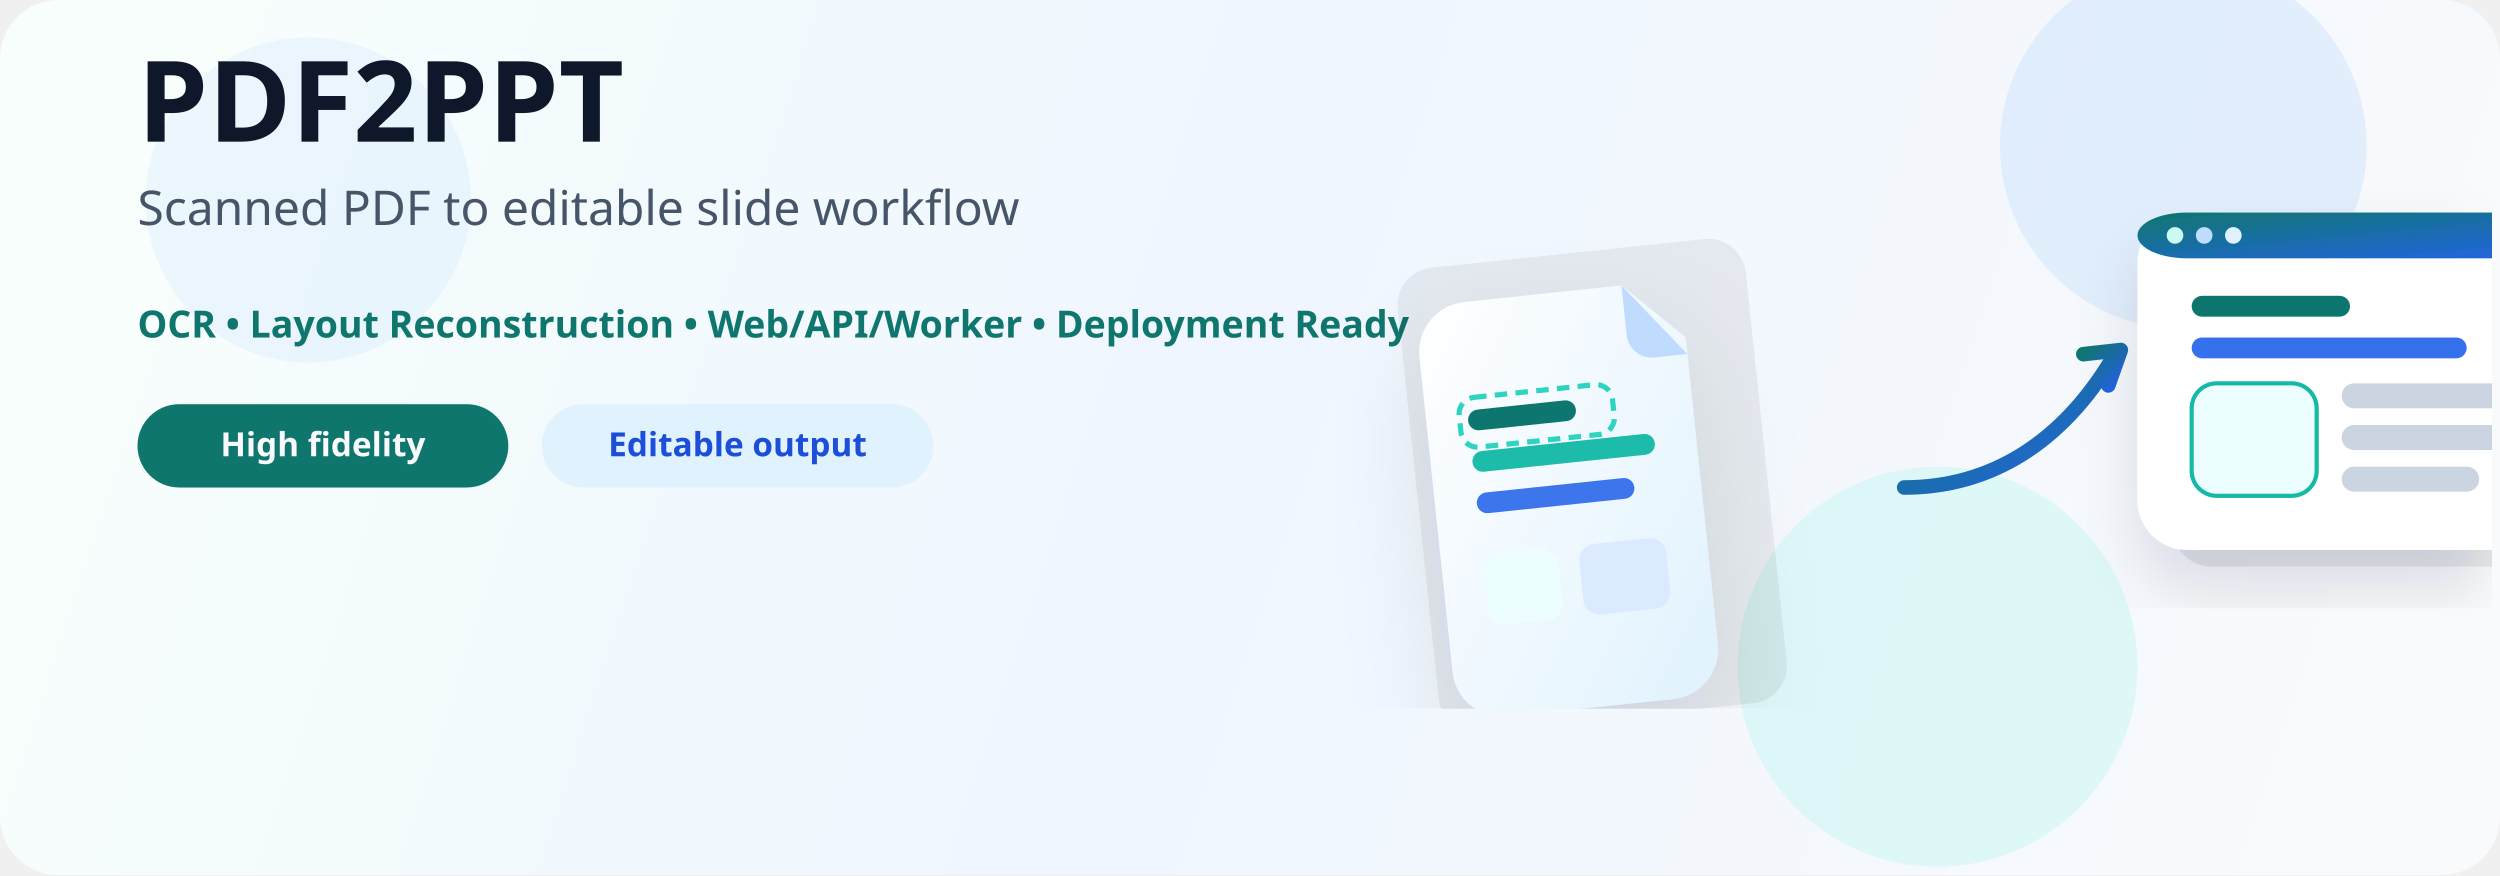
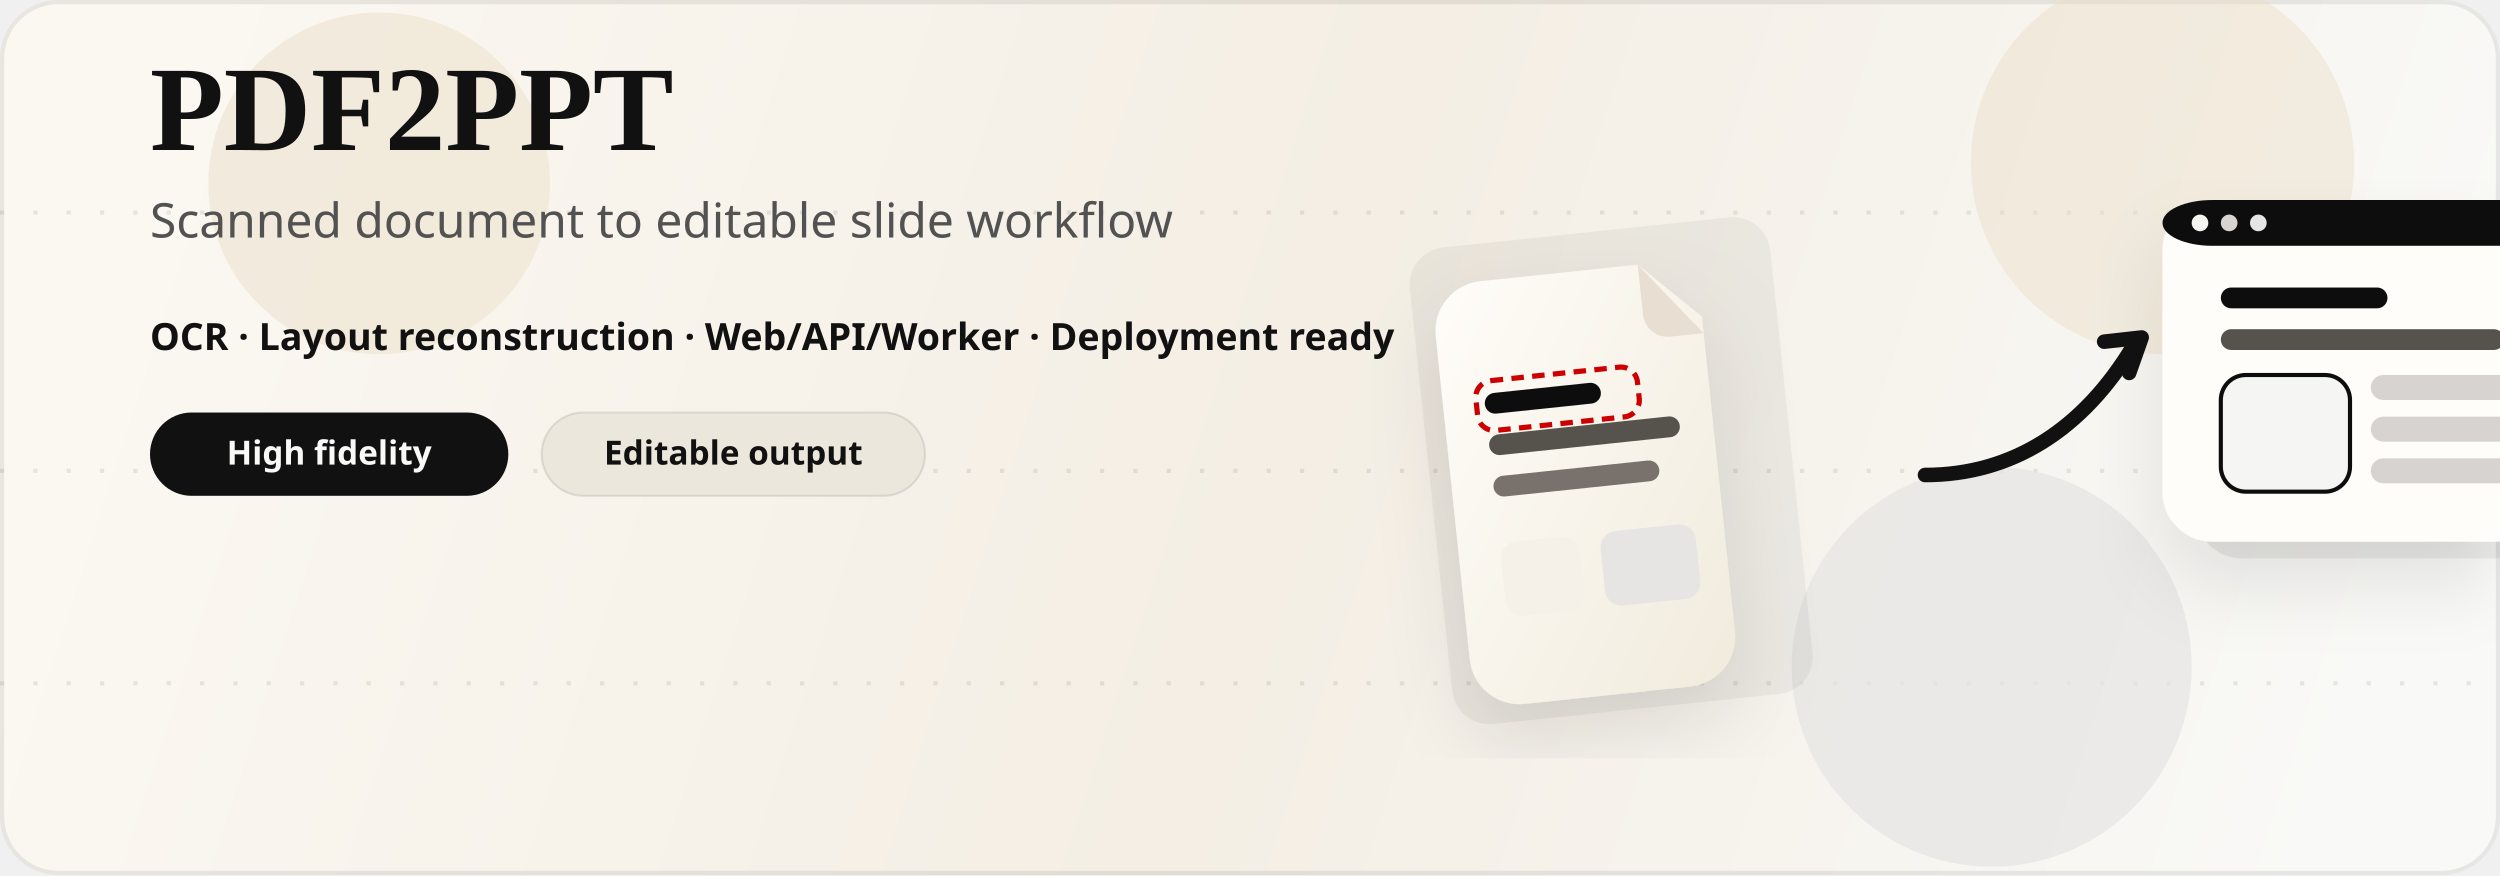
<svg xmlns="http://www.w3.org/2000/svg" width="1200" height="420" viewBox="0 0 1200 420" fill="none">
  <defs>
-     <linearGradient id="bg" x1="82" y1="40" x2="1120" y2="378" gradientUnits="userSpaceOnUse">
-       <stop stop-color="#F7FEFC" />
-       <stop offset="0.46" stop-color="#EFF6FF" />
-       <stop offset="1" stop-color="#F8FAFC" />
-     </linearGradient>
-     <linearGradient id="ink" x1="0" y1="0" x2="1" y2="1">
-       <stop stop-color="#0F766E" />
-       <stop offset="1" stop-color="#2563EB" />
+     <linearGradient id="bg" x1="70" y1="44" x2="1120" y2="380" gradientUnits="userSpaceOnUse">
+       <stop stop-color="#FBF8F2" />
+       <stop offset="0.52" stop-color="#F4EEE4" />
+       <stop offset="1" stop-color="#F9F9F7" />
    </linearGradient>
    <linearGradient id="paper" x1="0" y1="0" x2="1" y2="1">
-       <stop stop-color="#FFFFFF" />
-       <stop offset="1" stop-color="#E0F2FE" />
+       <stop stop-color="#FFFDF9" />
+       <stop offset="1" stop-color="#F1EBDD" />
    </linearGradient>
-     <filter id="shadow" x="-30" y="-30" width="200" height="220" filterUnits="userSpaceOnUse">
-       <feDropShadow dx="0" dy="18" stdDeviation="16" flood-color="#0F172A" flood-opacity="0.12" />
+     <filter id="panelShadow" x="-30" y="-30" width="320" height="340" filterUnits="userSpaceOnUse">
+       <feDropShadow dx="0" dy="18" stdDeviation="18" flood-color="#111111" flood-opacity="0.10" />
    </filter>
-     <filter id="soft" x="-40" y="-40" width="400" height="320" filterUnits="userSpaceOnUse">
-       <feDropShadow dx="0" dy="24" stdDeviation="24" flood-color="#0F172A" flood-opacity="0.10" />
+     <filter id="slideShadow" x="-30" y="-30" width="340" height="250" filterUnits="userSpaceOnUse">
+       <feDropShadow dx="0" dy="20" stdDeviation="18" flood-color="#111111" flood-opacity="0.09" />
    </filter>
  </defs>
  <rect width="1200" height="420" rx="28" fill="url(#bg)" />
-   <circle cx="1048" cy="70" r="88" fill="#93C5FD" fill-opacity="0.20" />
-   <circle cx="930" cy="320" r="96" fill="#5EEAD4" fill-opacity="0.16" />
-   <circle cx="148" cy="96" r="78" fill="#BFDBFE" fill-opacity="0.22" />
-   <g transform="translate(66 68)">
-     <text x="0" y="0" fill="#0F172A" font-family="Segoe UI, Trebuchet MS, sans-serif" font-size="54" font-weight="700">PDF2PPT</text>
-     <text x="0" y="40" fill="#475569" font-family="Segoe UI, Trebuchet MS, sans-serif" font-size="23" font-weight="500">
-       Scanned PDF to editable slide workflow
+   <rect x="1" y="1" width="1198" height="418" rx="27" stroke="#111111" stroke-opacity="0.08" stroke-width="2" />
+   <g opacity="0.09">
+     <path d="M0 102H1200" stroke="#111111" stroke-width="2" stroke-dasharray="2 14" />
+     <path d="M0 226H1200" stroke="#111111" stroke-width="2" stroke-dasharray="2 14" />
+     <path d="M0 328H1200" stroke="#111111" stroke-width="2" stroke-dasharray="2 14" />
+   </g>
+   <circle cx="1038" cy="78" r="92" fill="#EADBC3" fill-opacity="0.42" />
+   <circle cx="182" cy="88" r="82" fill="#EFE6D6" fill-opacity="0.78" />
+   <circle cx="956" cy="320" r="96" fill="#E7E5E4" fill-opacity="0.72" />
+   <g transform="translate(72 72)">
+     <text x="0" y="0" fill="#111111" font-family="Georgia, 'Times New Roman', serif" font-size="58" font-weight="700">PDF2PPT</text>
+     <text x="0" y="42" fill="#525252" font-family="'Trebuchet MS', 'Segoe UI', sans-serif" font-size="23" font-weight="500">
+       Scanned document to editable slide workflow
    </text>
-     <text x="0" y="94" fill="#0F766E" font-family="Segoe UI, Trebuchet MS, sans-serif" font-size="18" font-weight="700">
-       OCR • Layout Reconstruction • Web/API/Worker • Deployment Ready
+     <text x="0" y="96" fill="#111111" font-family="'Trebuchet MS', 'Segoe UI', sans-serif" font-size="18" font-weight="700">
+       OCR · Layout reconstruction · Web/API/Worker · Deployment ready
    </text>
    <g transform="translate(0 126)">
-       <rect x="0" y="0" width="178" height="40" rx="20" fill="#0F766E" />
-       <text x="89" y="25" text-anchor="middle" fill="#F8FAFC" font-family="Segoe UI, Trebuchet MS, sans-serif" font-size="16" font-weight="700">
+       <rect x="0" y="0" width="172" height="40" rx="20" fill="#111111" />
+       <text x="86" y="25" text-anchor="middle" fill="#F9F9F7" font-family="'Trebuchet MS', 'Segoe UI', sans-serif" font-size="16" font-weight="700">
        High fidelity
      </text>
-       <rect x="194" y="0" width="188" height="40" rx="20" fill="#E0F2FE" />
-       <text x="288" y="25" text-anchor="middle" fill="#1D4ED8" font-family="Segoe UI, Trebuchet MS, sans-serif" font-size="16" font-weight="700">
+       <rect x="188" y="0" width="184" height="40" rx="20" fill="#ECE7DD" stroke="#111111" stroke-opacity="0.10" />
+       <text x="280" y="25" text-anchor="middle" fill="#111111" font-family="'Trebuchet MS', 'Segoe UI', sans-serif" font-size="16" font-weight="700">
        Editable output
      </text>
    </g>
  </g>
-   <g transform="translate(682 60)">
-     <g filter="url(#soft)">
-       <g transform="translate(0 58) rotate(-6 112 130)">
-         <rect x="0" y="0" width="168" height="224" rx="18" fill="#0B1220" fill-opacity="0.06" />
-         <path d="M32 18H108L136 46V194C136 207.255 125.255 218 112 218H32C18.745 218 8 207.255 8 194V42C8 28.745 18.745 18 32 18Z" fill="url(#paper)" />
-         <path d="M108 18V42C108 48.627 113.373 54 120 54H136" fill="#BFDBFE" />
-         <rect x="28" y="70" width="52" height="10" rx="5" fill="#0F766E" />
-         <rect x="28" y="90" width="88" height="10" rx="5" fill="#14B8A6" fill-opacity="0.95" />
-         <rect x="28" y="110" width="76" height="10" rx="5" fill="#2563EB" fill-opacity="0.88" />
-         <rect x="24" y="64" width="74" height="24" rx="8" stroke="#2DD4BF" stroke-width="2.5" stroke-dasharray="6 4" />
-         <rect x="74" y="140" width="42" height="34" rx="8" fill="#DBEAFE" />
-         <rect x="28" y="140" width="36" height="34" rx="8" fill="#ECFEFF" />
+   <g transform="translate(688 54)">
+     <g filter="url(#panelShadow)">
+       <g transform="translate(0 54) rotate(-6 114 132)">
+         <rect x="0" y="0" width="174" height="230" rx="18" fill="#111111" fill-opacity="0.05" />
+         <path d="M34 18H110L138 46V198C138 211.255 127.255 222 114 222H34C20.745 222 10 211.255 10 198V42C10 28.745 20.745 18 34 18Z" fill="url(#paper)" />
+         <path d="M110 18V42C110 48.627 115.373 54 122 54H138" fill="#E8DED1" />
+         <rect x="30" y="72" width="56" height="10" rx="5" fill="#111111" />
+         <rect x="30" y="92" width="92" height="10" rx="5" fill="#57534E" />
+         <rect x="30" y="112" width="80" height="10" rx="5" fill="#78716C" />
+         <rect x="26" y="66" width="78" height="24" rx="8" stroke="#CC0000" stroke-width="2.5" stroke-dasharray="6 4" />
+         <rect x="78" y="144" width="46" height="36" rx="8" fill="#E7E5E4" />
+         <rect x="30" y="144" width="38" height="36" rx="8" fill="#F5F1E8" />
      </g>
    </g>
-     <path d="M232 174C274 174 308 152 332 112" stroke="url(#ink)" stroke-width="7" stroke-linecap="round" />
-     <path d="M318 110L336 108L330 125" stroke="url(#ink)" stroke-width="7" stroke-linecap="round" stroke-linejoin="round" />
-     <g filter="url(#shadow)" transform="translate(344 42)">
-       <rect x="16" y="22" width="210" height="148" rx="20" fill="#0B1220" fill-opacity="0.08" />
-       <rect x="0" y="0" width="226" height="162" rx="24" fill="#FFFFFF" />
-       <rect x="0" y="0" width="226" height="22" rx="24" fill="url(#ink)" />
-       <circle cx="18" cy="11" r="4" fill="#CCFBF1" />
-       <circle cx="32" cy="11" r="4" fill="#BFDBFE" />
-       <circle cx="46" cy="11" r="4" fill="#E0F2FE" />
-       <rect x="26" y="40" width="76" height="10" rx="5" fill="#0F766E" />
-       <rect x="26" y="60" width="132" height="10" rx="5" fill="#2563EB" fill-opacity="0.92" />
-       <rect x="26" y="82" width="60" height="54" rx="12" fill="#ECFEFF" />
-       <rect x="98" y="82" width="94" height="12" rx="6" fill="#CBD5E1" />
-       <rect x="98" y="102" width="80" height="12" rx="6" fill="#CBD5E1" />
-       <rect x="98" y="122" width="66" height="12" rx="6" fill="#CBD5E1" />
-       <rect x="26" y="82" width="60" height="54" rx="12" stroke="#14B8A6" stroke-width="2" />
+     <path d="M236 174C278 174 312 152 336 112" stroke="#111111" stroke-width="7" stroke-linecap="round" />
+     <path d="M322 110L340 108L334 125" stroke="#111111" stroke-width="7" stroke-linecap="round" stroke-linejoin="round" />
+     <g filter="url(#slideShadow)" transform="translate(350 42)">
+       <rect x="16" y="22" width="214" height="150" rx="22" fill="#111111" fill-opacity="0.07" />
+       <rect x="0" y="0" width="230" height="164" rx="24" fill="#FFFDF9" />
+       <rect x="0" y="0" width="230" height="22" rx="24" fill="#111111" />
+       <circle cx="18" cy="11" r="4" fill="#F5F5F4" />
+       <circle cx="32" cy="11" r="4" fill="#D6D3D1" />
+       <circle cx="46" cy="11" r="4" fill="#E7E5E4" />
+       <rect x="28" y="42" width="80" height="10" rx="5" fill="#111111" />
+       <rect x="28" y="62" width="136" height="10" rx="5" fill="#57534E" />
+       <rect x="28" y="84" width="62" height="56" rx="12" fill="#F5F5F4" />
+       <rect x="100" y="84" width="96" height="12" rx="6" fill="#D6D3D1" />
+       <rect x="100" y="104" width="82" height="12" rx="6" fill="#D6D3D1" />
+       <rect x="100" y="124" width="68" height="12" rx="6" fill="#D6D3D1" />
+       <rect x="28" y="84" width="62" height="56" rx="12" stroke="#111111" stroke-width="2" />
    </g>
  </g>
</svg>
